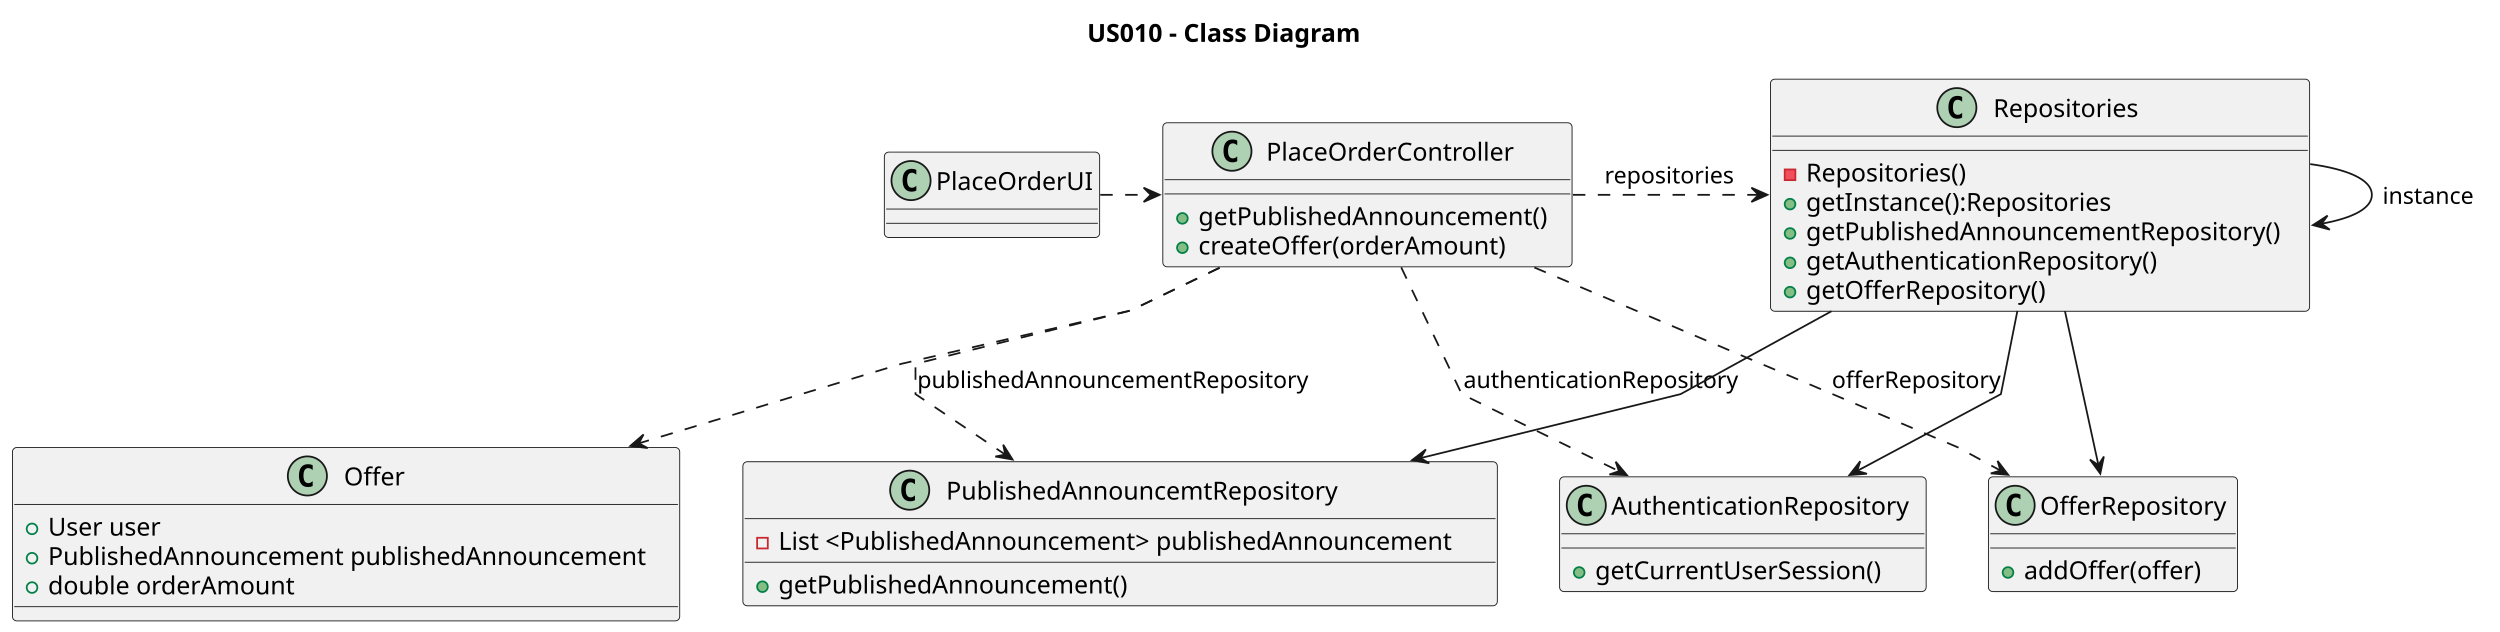
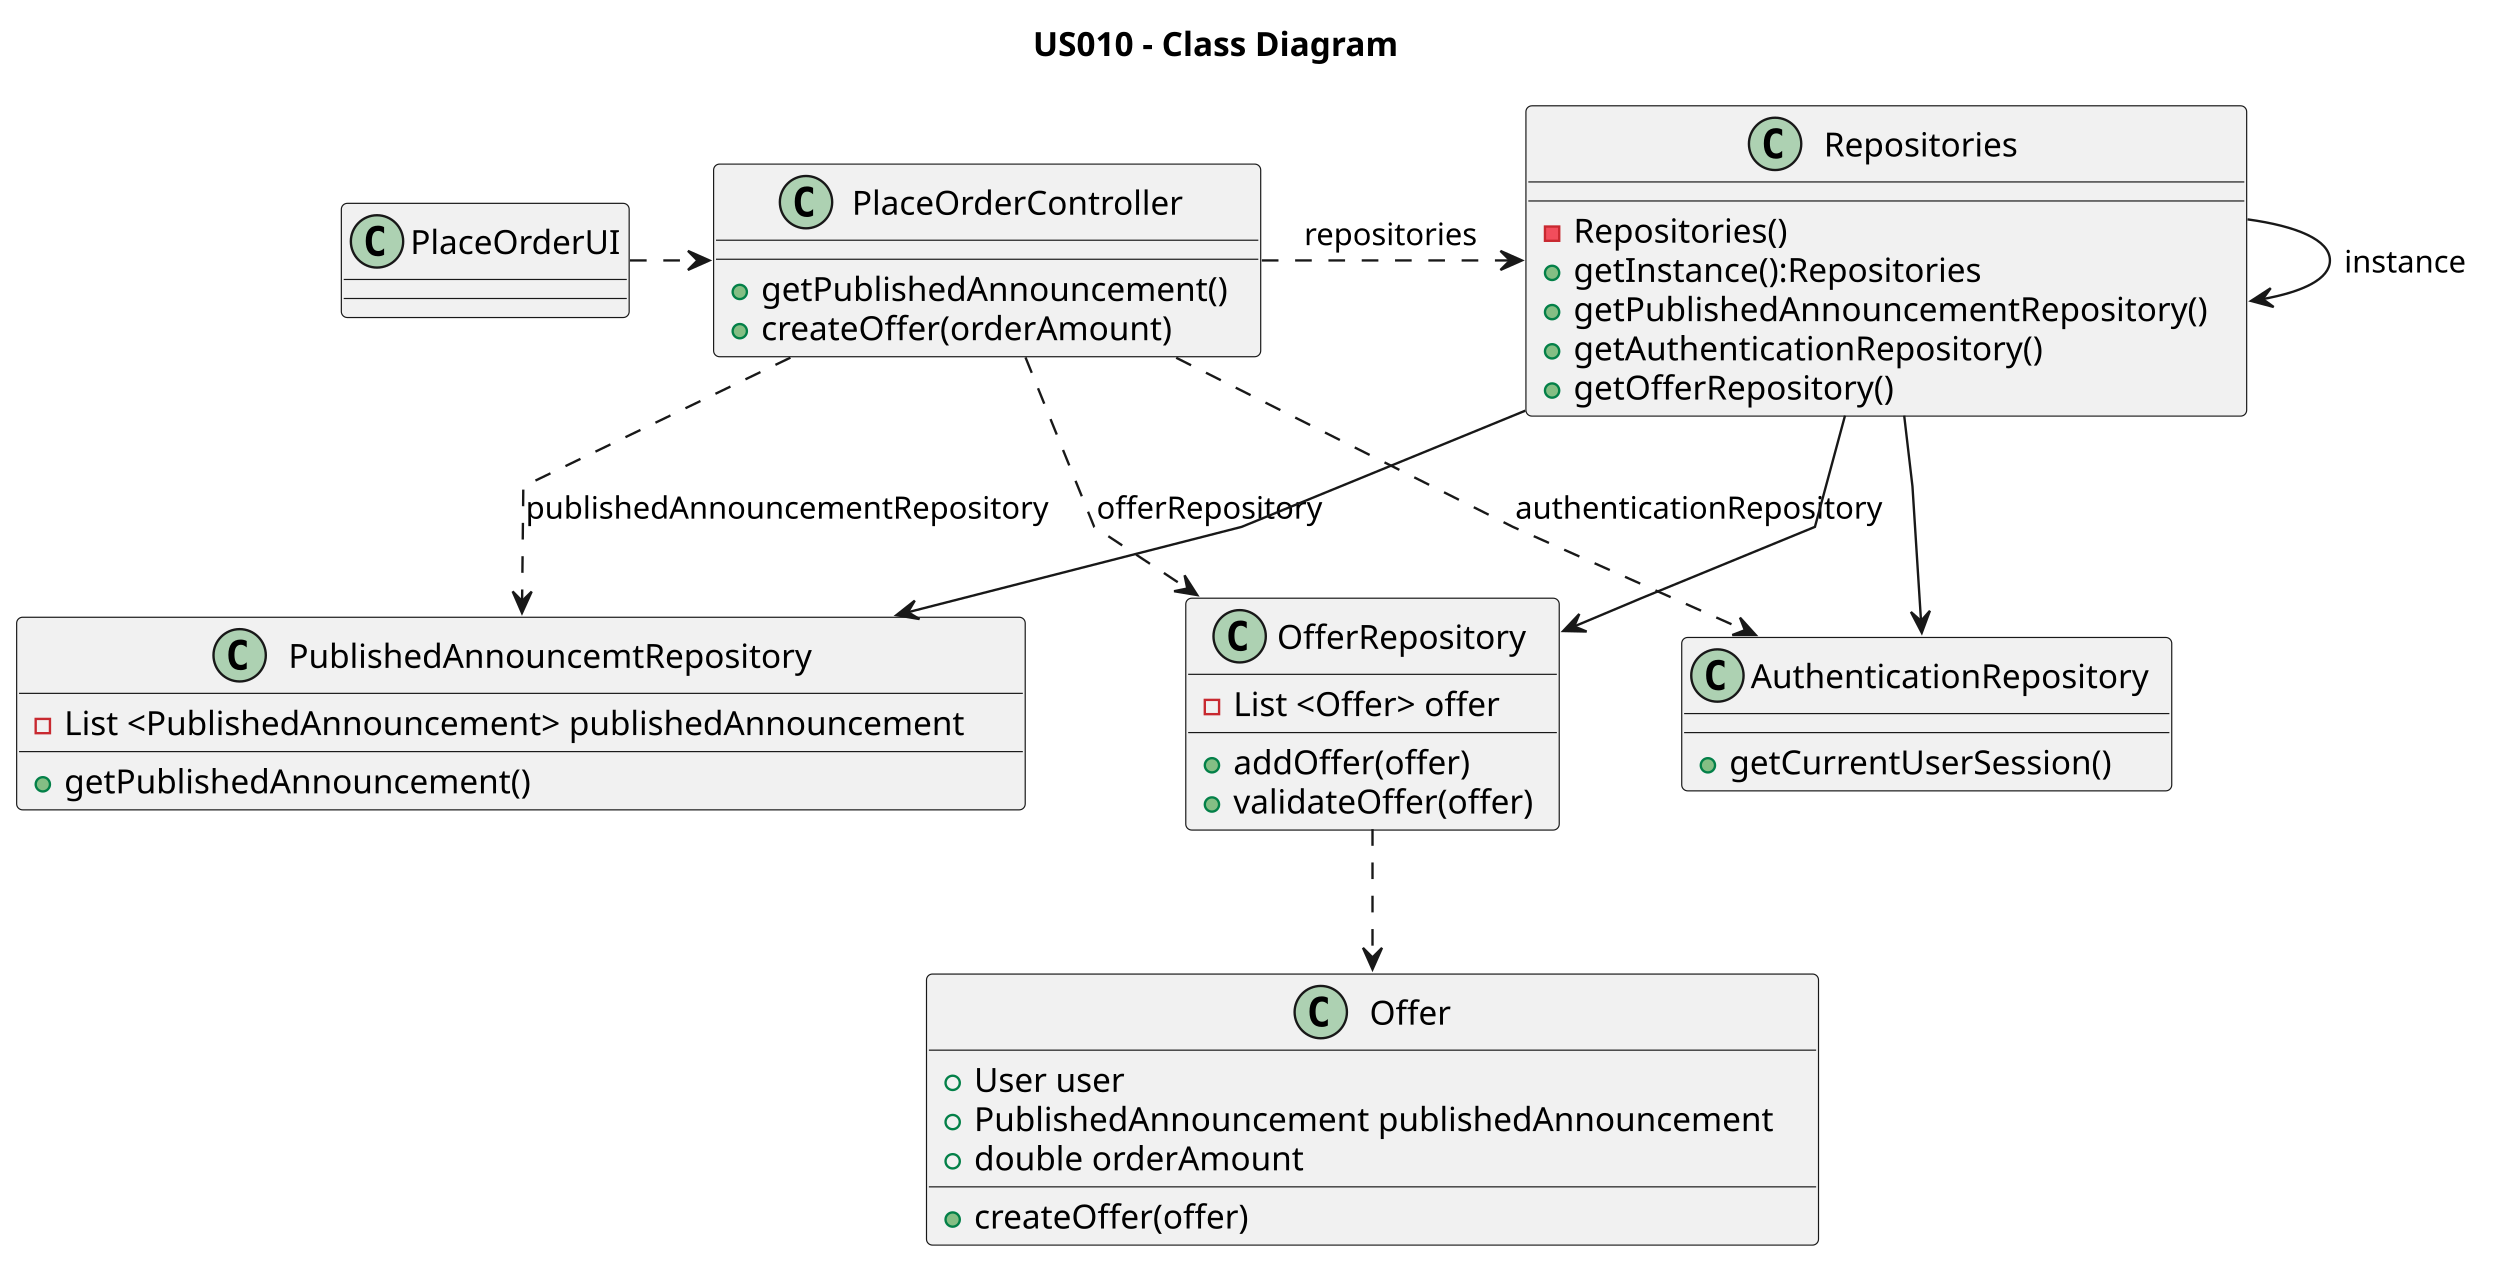
- <svg xmlns="http://www.w3.org/2000/svg" contentStyleType="text/css" height="355px" preserveAspectRatio="none" style="width:1405px;height:355px;background:#FFFFFF;" version="1.1" viewBox="0 0 1405 355" width="1405px" zoomAndPan="magnify">
+ <svg xmlns="http://www.w3.org/2000/svg" contentStyleType="text/css" height="530px" preserveAspectRatio="none" style="width:1051px;height:530px;background:#FFFFFF;" version="1.1" viewBox="0 0 1051 530" width="1051px" zoomAndPan="magnify">
  <defs />
  <g>
-     <text fill="#000000" font-family="sans-serif" font-size="14" font-weight="bold" lengthAdjust="spacing" textLength="169" x="611" y="23.535">US010 - Class Diagram</text>
+     <text fill="#000000" font-family="sans-serif" font-size="14" font-weight="bold" lengthAdjust="spacing" textLength="169" x="434.25" y="23.535">US010 - Class Diagram</text>
    <g id="elem_PlaceOrderUI">
-       <rect codeLine="9" fill="#F1F1F1" height="48" id="PlaceOrderUI" rx="2.5" ry="2.5" style="stroke:#181818;stroke-width:0.5;" width="121" x="497" y="85.488" />
-       <ellipse cx="512" cy="101.488" fill="#ADD1B2" rx="11" ry="11" style="stroke:#181818;stroke-width:1.0;" />
-       <path d="M514.973,107.131 Q514.392,107.43 513.753,107.58 Q513.114,107.729 512.408,107.729 Q509.901,107.729 508.582,106.077 Q507.262,104.425 507.262,101.304 Q507.262,98.175 508.582,96.523 Q509.901,94.871 512.408,94.871 Q513.114,94.871 513.761,95.02 Q514.409,95.17 514.973,95.469 L514.973,98.191 Q514.342,97.61 513.749,97.341 Q513.155,97.071 512.524,97.071 Q511.18,97.071 510.495,98.138 Q509.81,99.204 509.81,101.304 Q509.81,103.396 510.495,104.463 Q511.18,105.529 512.524,105.529 Q513.155,105.529 513.749,105.26 Q514.342,104.99 514.973,104.409 Z " fill="#000000" />
-       <text fill="#000000" font-family="sans-serif" font-size="14" lengthAdjust="spacing" textLength="89" x="526" y="106.779">PlaceOrderUI</text>
-       <line style="stroke:#181818;stroke-width:0.5;" x1="498" x2="617" y1="117.488" y2="117.488" />
-       <line style="stroke:#181818;stroke-width:0.5;" x1="498" x2="617" y1="125.488" y2="125.488" />
+       <rect codeLine="9" fill="#F1F1F1" height="48" id="PlaceOrderUI" rx="2.5" ry="2.5" style="stroke:#181818;stroke-width:0.5;" width="121" x="143.5" y="85.488" />
+       <ellipse cx="158.5" cy="101.488" fill="#ADD1B2" rx="11" ry="11" style="stroke:#181818;stroke-width:1.0;" />
+       <path d="M161.473,107.131 Q160.892,107.43 160.253,107.58 Q159.614,107.729 158.908,107.729 Q156.401,107.729 155.082,106.077 Q153.762,104.425 153.762,101.304 Q153.762,98.175 155.082,96.523 Q156.401,94.871 158.908,94.871 Q159.614,94.871 160.261,95.02 Q160.909,95.17 161.473,95.469 L161.473,98.191 Q160.842,97.61 160.249,97.341 Q159.655,97.071 159.024,97.071 Q157.68,97.071 156.995,98.138 Q156.31,99.204 156.31,101.304 Q156.31,103.396 156.995,104.463 Q157.68,105.529 159.024,105.529 Q159.655,105.529 160.249,105.26 Q160.842,104.99 161.473,104.409 Z " fill="#000000" />
+       <text fill="#000000" font-family="sans-serif" font-size="14" lengthAdjust="spacing" textLength="89" x="172.5" y="106.779">PlaceOrderUI</text>
+       <line style="stroke:#181818;stroke-width:0.5;" x1="144.5" x2="263.5" y1="117.488" y2="117.488" />
+       <line style="stroke:#181818;stroke-width:0.5;" x1="144.5" x2="263.5" y1="125.488" y2="125.488" />
    </g>
    <g id="elem_PlaceOrderController">
-       <rect codeLine="13" fill="#F1F1F1" height="80.977" id="PlaceOrderController" rx="2.5" ry="2.5" style="stroke:#181818;stroke-width:0.5;" width="230" x="653.5" y="68.988" />
-       <ellipse cx="692.35" cy="84.988" fill="#ADD1B2" rx="11" ry="11" style="stroke:#181818;stroke-width:1.0;" />
-       <path d="M695.323,90.631 Q694.742,90.93 694.103,91.08 Q693.464,91.229 692.758,91.229 Q690.251,91.229 688.932,89.577 Q687.612,87.925 687.612,84.804 Q687.612,81.675 688.932,80.023 Q690.251,78.371 692.758,78.371 Q693.464,78.371 694.111,78.52 Q694.759,78.67 695.323,78.969 L695.323,81.691 Q694.692,81.11 694.099,80.841 Q693.505,80.571 692.874,80.571 Q691.53,80.571 690.845,81.638 Q690.16,82.704 690.16,84.804 Q690.16,86.896 690.845,87.963 Q691.53,89.029 692.874,89.029 Q693.505,89.029 694.099,88.76 Q694.692,88.49 695.323,87.909 Z " fill="#000000" />
-       <text fill="#000000" font-family="sans-serif" font-size="14" lengthAdjust="spacing" textLength="145" x="711.65" y="90.279">PlaceOrderController</text>
-       <line style="stroke:#181818;stroke-width:0.5;" x1="654.5" x2="882.5" y1="100.988" y2="100.988" />
-       <line style="stroke:#181818;stroke-width:0.5;" x1="654.5" x2="882.5" y1="108.988" y2="108.988" />
-       <ellipse cx="664.5" cy="122.732" fill="#84BE84" rx="3" ry="3" style="stroke:#038048;stroke-width:1.0;" />
-       <text fill="#000000" font-family="sans-serif" font-size="14" lengthAdjust="spacing" textLength="204" x="673.5" y="126.523">getPublishedAnnouncement()</text>
-       <ellipse cx="664.5" cy="139.221" fill="#84BE84" rx="3" ry="3" style="stroke:#038048;stroke-width:1.0;" />
-       <text fill="#000000" font-family="sans-serif" font-size="14" lengthAdjust="spacing" textLength="180" x="673.5" y="143.012">createOffer(orderAmount)</text>
+       <rect codeLine="13" fill="#F1F1F1" height="80.977" id="PlaceOrderController" rx="2.5" ry="2.5" style="stroke:#181818;stroke-width:0.5;" width="230" x="300" y="68.988" />
+       <ellipse cx="338.85" cy="84.988" fill="#ADD1B2" rx="11" ry="11" style="stroke:#181818;stroke-width:1.0;" />
+       <path d="M341.823,90.631 Q341.242,90.93 340.603,91.08 Q339.964,91.229 339.258,91.229 Q336.751,91.229 335.432,89.577 Q334.112,87.925 334.112,84.804 Q334.112,81.675 335.432,80.023 Q336.751,78.371 339.258,78.371 Q339.964,78.371 340.611,78.52 Q341.259,78.67 341.823,78.969 L341.823,81.691 Q341.192,81.11 340.599,80.841 Q340.005,80.571 339.374,80.571 Q338.03,80.571 337.345,81.638 Q336.66,82.704 336.66,84.804 Q336.66,86.896 337.345,87.963 Q338.03,89.029 339.374,89.029 Q340.005,89.029 340.599,88.76 Q341.192,88.49 341.823,87.909 Z " fill="#000000" />
+       <text fill="#000000" font-family="sans-serif" font-size="14" lengthAdjust="spacing" textLength="145" x="358.15" y="90.279">PlaceOrderController</text>
+       <line style="stroke:#181818;stroke-width:0.5;" x1="301" x2="529" y1="100.988" y2="100.988" />
+       <line style="stroke:#181818;stroke-width:0.5;" x1="301" x2="529" y1="108.988" y2="108.988" />
+       <ellipse cx="311" cy="122.732" fill="#84BE84" rx="3" ry="3" style="stroke:#038048;stroke-width:1.0;" />
+       <text fill="#000000" font-family="sans-serif" font-size="14" lengthAdjust="spacing" textLength="204" x="320" y="126.523">getPublishedAnnouncement()</text>
+       <ellipse cx="311" cy="139.221" fill="#84BE84" rx="3" ry="3" style="stroke:#038048;stroke-width:1.0;" />
+       <text fill="#000000" font-family="sans-serif" font-size="14" lengthAdjust="spacing" textLength="180" x="320" y="143.012">createOffer(orderAmount)</text>
    </g>
    <g id="elem_PublishedAnnouncemtRepository">
-       <rect codeLine="18" fill="#F1F1F1" height="80.977" id="PublishedAnnouncemtRepository" rx="2.5" ry="2.5" style="stroke:#181818;stroke-width:0.5;" width="424" x="417.5" y="259.488" />
-       <ellipse cx="511.25" cy="275.488" fill="#ADD1B2" rx="11" ry="11" style="stroke:#181818;stroke-width:1.0;" />
-       <path d="M514.223,281.131 Q513.642,281.43 513.003,281.58 Q512.364,281.729 511.658,281.729 Q509.151,281.729 507.832,280.077 Q506.512,278.425 506.512,275.304 Q506.512,272.175 507.832,270.523 Q509.151,268.871 511.658,268.871 Q512.364,268.871 513.011,269.021 Q513.659,269.17 514.223,269.469 L514.223,272.191 Q513.592,271.61 512.999,271.341 Q512.405,271.071 511.774,271.071 Q510.43,271.071 509.745,272.137 Q509.06,273.204 509.06,275.304 Q509.06,277.396 509.745,278.463 Q510.43,279.529 511.774,279.529 Q512.405,279.529 512.999,279.26 Q513.592,278.99 514.223,278.409 Z " fill="#000000" />
-       <text fill="#000000" font-family="sans-serif" font-size="14" lengthAdjust="spacing" textLength="228" x="531.75" y="280.779">PublishedAnnouncemtRepository</text>
-       <line style="stroke:#181818;stroke-width:0.5;" x1="418.5" x2="840.5" y1="291.488" y2="291.488" />
-       <rect fill="none" height="6" style="stroke:#C82930;stroke-width:1.0;" width="6" x="425.5" y="302.232" />
-       <text fill="#000000" font-family="sans-serif" font-size="14" lengthAdjust="spacing" textLength="398" x="437.5" y="309.023">List &lt;PublishedAnnouncement&gt; publishedAnnouncement</text>
-       <line style="stroke:#181818;stroke-width:0.5;" x1="418.5" x2="840.5" y1="315.977" y2="315.977" />
-       <ellipse cx="428.5" cy="329.721" fill="#84BE84" rx="3" ry="3" style="stroke:#038048;stroke-width:1.0;" />
-       <text fill="#000000" font-family="sans-serif" font-size="14" lengthAdjust="spacing" textLength="204" x="437.5" y="333.512">getPublishedAnnouncement()</text>
+       <rect codeLine="18" fill="#F1F1F1" height="80.977" id="PublishedAnnouncemtRepository" rx="2.5" ry="2.5" style="stroke:#181818;stroke-width:0.5;" width="424" x="7" y="259.488" />
+       <ellipse cx="100.75" cy="275.488" fill="#ADD1B2" rx="11" ry="11" style="stroke:#181818;stroke-width:1.0;" />
+       <path d="M103.723,281.131 Q103.142,281.43 102.503,281.58 Q101.864,281.729 101.158,281.729 Q98.651,281.729 97.332,280.077 Q96.012,278.425 96.012,275.304 Q96.012,272.175 97.332,270.523 Q98.651,268.871 101.158,268.871 Q101.864,268.871 102.511,269.021 Q103.159,269.17 103.723,269.469 L103.723,272.191 Q103.092,271.61 102.499,271.341 Q101.905,271.071 101.274,271.071 Q99.93,271.071 99.245,272.137 Q98.56,273.204 98.56,275.304 Q98.56,277.396 99.245,278.463 Q99.93,279.529 101.274,279.529 Q101.905,279.529 102.499,279.26 Q103.092,278.99 103.723,278.409 Z " fill="#000000" />
+       <text fill="#000000" font-family="sans-serif" font-size="14" lengthAdjust="spacing" textLength="228" x="121.25" y="280.779">PublishedAnnouncemtRepository</text>
+       <line style="stroke:#181818;stroke-width:0.5;" x1="8" x2="430" y1="291.488" y2="291.488" />
+       <rect fill="none" height="6" style="stroke:#C82930;stroke-width:1.0;" width="6" x="15" y="302.232" />
+       <text fill="#000000" font-family="sans-serif" font-size="14" lengthAdjust="spacing" textLength="398" x="27" y="309.023">List &lt;PublishedAnnouncement&gt; publishedAnnouncement</text>
+       <line style="stroke:#181818;stroke-width:0.5;" x1="8" x2="430" y1="315.977" y2="315.977" />
+       <ellipse cx="18" cy="329.721" fill="#84BE84" rx="3" ry="3" style="stroke:#038048;stroke-width:1.0;" />
+       <text fill="#000000" font-family="sans-serif" font-size="14" lengthAdjust="spacing" textLength="204" x="27" y="333.512">getPublishedAnnouncement()</text>
    </g>
    <g id="elem_AuthenticationRepository">
-       <rect codeLine="23" fill="#F1F1F1" height="64.488" id="AuthenticationRepository" rx="2.5" ry="2.5" style="stroke:#181818;stroke-width:0.5;" width="206" x="876.5" y="267.988" />
-       <ellipse cx="891.5" cy="283.988" fill="#ADD1B2" rx="11" ry="11" style="stroke:#181818;stroke-width:1.0;" />
-       <path d="M894.473,289.631 Q893.892,289.93 893.253,290.08 Q892.614,290.229 891.908,290.229 Q889.401,290.229 888.082,288.577 Q886.762,286.925 886.762,283.804 Q886.762,280.675 888.082,279.023 Q889.401,277.371 891.908,277.371 Q892.614,277.371 893.261,277.521 Q893.909,277.67 894.473,277.969 L894.473,280.691 Q893.842,280.11 893.249,279.841 Q892.655,279.571 892.024,279.571 Q890.68,279.571 889.995,280.637 Q889.31,281.704 889.31,283.804 Q889.31,285.896 889.995,286.963 Q890.68,288.029 892.024,288.029 Q892.655,288.029 893.249,287.76 Q893.842,287.49 894.473,286.909 Z " fill="#000000" />
-       <text fill="#000000" font-family="sans-serif" font-size="14" lengthAdjust="spacing" textLength="174" x="905.5" y="289.279">AuthenticationRepository</text>
-       <line style="stroke:#181818;stroke-width:0.5;" x1="877.5" x2="1081.5" y1="299.988" y2="299.988" />
-       <line style="stroke:#181818;stroke-width:0.5;" x1="877.5" x2="1081.5" y1="307.988" y2="307.988" />
-       <ellipse cx="887.5" cy="321.732" fill="#84BE84" rx="3" ry="3" style="stroke:#038048;stroke-width:1.0;" />
-       <text fill="#000000" font-family="sans-serif" font-size="14" lengthAdjust="spacing" textLength="168" x="896.5" y="325.523">getCurrentUserSession()</text>
+       <rect codeLine="23" fill="#F1F1F1" height="64.488" id="AuthenticationRepository" rx="2.5" ry="2.5" style="stroke:#181818;stroke-width:0.5;" width="206" x="707" y="267.988" />
+       <ellipse cx="722" cy="283.988" fill="#ADD1B2" rx="11" ry="11" style="stroke:#181818;stroke-width:1.0;" />
+       <path d="M724.973,289.631 Q724.392,289.93 723.753,290.08 Q723.114,290.229 722.408,290.229 Q719.901,290.229 718.582,288.577 Q717.262,286.925 717.262,283.804 Q717.262,280.675 718.582,279.023 Q719.901,277.371 722.408,277.371 Q723.114,277.371 723.761,277.521 Q724.409,277.67 724.973,277.969 L724.973,280.691 Q724.342,280.11 723.749,279.841 Q723.155,279.571 722.524,279.571 Q721.18,279.571 720.495,280.637 Q719.81,281.704 719.81,283.804 Q719.81,285.896 720.495,286.963 Q721.18,288.029 722.524,288.029 Q723.155,288.029 723.749,287.76 Q724.342,287.49 724.973,286.909 Z " fill="#000000" />
+       <text fill="#000000" font-family="sans-serif" font-size="14" lengthAdjust="spacing" textLength="174" x="736" y="289.279">AuthenticationRepository</text>
+       <line style="stroke:#181818;stroke-width:0.5;" x1="708" x2="912" y1="299.988" y2="299.988" />
+       <line style="stroke:#181818;stroke-width:0.5;" x1="708" x2="912" y1="307.988" y2="307.988" />
+       <ellipse cx="718" cy="321.732" fill="#84BE84" rx="3" ry="3" style="stroke:#038048;stroke-width:1.0;" />
+       <text fill="#000000" font-family="sans-serif" font-size="14" lengthAdjust="spacing" textLength="168" x="727" y="325.523">getCurrentUserSession()</text>
    </g>
    <g id="elem_OfferRepository">
-       <rect codeLine="27" fill="#F1F1F1" height="64.488" id="OfferRepository" rx="2.5" ry="2.5" style="stroke:#181818;stroke-width:0.5;" width="140" x="1117.5" y="267.988" />
-       <ellipse cx="1132.5" cy="283.988" fill="#ADD1B2" rx="11" ry="11" style="stroke:#181818;stroke-width:1.0;" />
-       <path d="M1135.473,289.631 Q1134.892,289.93 1134.253,290.08 Q1133.614,290.229 1132.908,290.229 Q1130.401,290.229 1129.082,288.577 Q1127.762,286.925 1127.762,283.804 Q1127.762,280.675 1129.082,279.023 Q1130.401,277.371 1132.908,277.371 Q1133.614,277.371 1134.261,277.521 Q1134.909,277.67 1135.473,277.969 L1135.473,280.691 Q1134.842,280.11 1134.249,279.841 Q1133.655,279.571 1133.024,279.571 Q1131.68,279.571 1130.995,280.637 Q1130.31,281.704 1130.31,283.804 Q1130.31,285.896 1130.995,286.963 Q1131.68,288.029 1133.024,288.029 Q1133.655,288.029 1134.249,287.76 Q1134.842,287.49 1135.473,286.909 Z " fill="#000000" />
-       <text fill="#000000" font-family="sans-serif" font-size="14" lengthAdjust="spacing" textLength="108" x="1146.5" y="289.279">OfferRepository</text>
-       <line style="stroke:#181818;stroke-width:0.5;" x1="1118.5" x2="1256.5" y1="299.988" y2="299.988" />
-       <line style="stroke:#181818;stroke-width:0.5;" x1="1118.5" x2="1256.5" y1="307.988" y2="307.988" />
-       <ellipse cx="1128.5" cy="321.732" fill="#84BE84" rx="3" ry="3" style="stroke:#038048;stroke-width:1.0;" />
-       <text fill="#000000" font-family="sans-serif" font-size="14" lengthAdjust="spacing" textLength="104" x="1137.5" y="325.523">addOffer(offer)</text>
+       <rect codeLine="27" fill="#F1F1F1" height="97.465" id="OfferRepository" rx="2.5" ry="2.5" style="stroke:#181818;stroke-width:0.5;" width="157" x="498.5" y="251.488" />
+       <ellipse cx="521.15" cy="267.488" fill="#ADD1B2" rx="11" ry="11" style="stroke:#181818;stroke-width:1.0;" />
+       <path d="M524.123,273.131 Q523.542,273.43 522.903,273.58 Q522.264,273.729 521.558,273.729 Q519.051,273.729 517.731,272.077 Q516.412,270.425 516.412,267.304 Q516.412,264.175 517.731,262.523 Q519.051,260.871 521.558,260.871 Q522.264,260.871 522.911,261.021 Q523.559,261.17 524.123,261.469 L524.123,264.191 Q523.492,263.61 522.899,263.341 Q522.305,263.071 521.674,263.071 Q520.33,263.071 519.645,264.137 Q518.96,265.204 518.96,267.304 Q518.96,269.396 519.645,270.463 Q520.33,271.529 521.674,271.529 Q522.305,271.529 522.899,271.26 Q523.492,270.99 524.123,270.409 Z " fill="#000000" />
+       <text fill="#000000" font-family="sans-serif" font-size="14" lengthAdjust="spacing" textLength="108" x="536.85" y="272.779">OfferRepository</text>
+       <line style="stroke:#181818;stroke-width:0.5;" x1="499.5" x2="654.5" y1="283.488" y2="283.488" />
+       <rect fill="none" height="6" style="stroke:#C82930;stroke-width:1.0;" width="6" x="506.5" y="294.232" />
+       <text fill="#000000" font-family="sans-serif" font-size="14" lengthAdjust="spacing" textLength="121" x="518.5" y="301.023">List &lt;Offer&gt; offer</text>
+       <line style="stroke:#181818;stroke-width:0.5;" x1="499.5" x2="654.5" y1="307.977" y2="307.977" />
+       <ellipse cx="509.5" cy="321.721" fill="#84BE84" rx="3" ry="3" style="stroke:#038048;stroke-width:1.0;" />
+       <text fill="#000000" font-family="sans-serif" font-size="14" lengthAdjust="spacing" textLength="104" x="518.5" y="325.512">addOffer(offer)</text>
+       <ellipse cx="509.5" cy="338.209" fill="#84BE84" rx="3" ry="3" style="stroke:#038048;stroke-width:1.0;" />
+       <text fill="#000000" font-family="sans-serif" font-size="14" lengthAdjust="spacing" textLength="131" x="518.5" y="342">validateOffer(offer)</text>
    </g>
    <g id="elem_Repositories">
-       <rect codeLine="31" fill="#F1F1F1" height="130.441" id="Repositories" rx="2.5" ry="2.5" style="stroke:#181818;stroke-width:0.5;" width="303" x="995" y="44.488" />
-       <ellipse cx="1099.75" cy="60.488" fill="#ADD1B2" rx="11" ry="11" style="stroke:#181818;stroke-width:1.0;" />
-       <path d="M1102.723,66.131 Q1102.142,66.43 1101.503,66.58 Q1100.864,66.729 1100.158,66.729 Q1097.651,66.729 1096.332,65.077 Q1095.012,63.425 1095.012,60.304 Q1095.012,57.175 1096.332,55.523 Q1097.651,53.871 1100.158,53.871 Q1100.864,53.871 1101.511,54.02 Q1102.159,54.17 1102.723,54.469 L1102.723,57.191 Q1102.092,56.61 1101.499,56.341 Q1100.905,56.071 1100.274,56.071 Q1098.93,56.071 1098.245,57.138 Q1097.56,58.204 1097.56,60.304 Q1097.56,62.396 1098.245,63.463 Q1098.93,64.529 1100.274,64.529 Q1100.905,64.529 1101.499,64.26 Q1102.092,63.99 1102.723,63.409 Z " fill="#000000" />
-       <text fill="#000000" font-family="sans-serif" font-size="14" lengthAdjust="spacing" textLength="85" x="1120.25" y="65.779">Repositories</text>
-       <line style="stroke:#181818;stroke-width:0.5;" x1="996" x2="1297" y1="76.488" y2="76.488" />
-       <line style="stroke:#181818;stroke-width:0.5;" x1="996" x2="1297" y1="84.488" y2="84.488" />
-       <rect fill="#F24D5C" height="6" style="stroke:#C82930;stroke-width:1.0;" width="6" x="1003" y="95.232" />
-       <text fill="#000000" font-family="sans-serif" font-size="14" lengthAdjust="spacing" textLength="95" x="1015" y="102.023">Repositories()</text>
-       <ellipse cx="1006" cy="114.721" fill="#84BE84" rx="3" ry="3" style="stroke:#038048;stroke-width:1.0;" />
-       <text fill="#000000" font-family="sans-serif" font-size="14" lengthAdjust="spacing" textLength="178" x="1015" y="118.512">getInstance():Repositories</text>
-       <ellipse cx="1006" cy="131.209" fill="#84BE84" rx="3" ry="3" style="stroke:#038048;stroke-width:1.0;" />
-       <text fill="#000000" font-family="sans-serif" font-size="14" lengthAdjust="spacing" textLength="277" x="1015" y="135">getPublishedAnnouncementRepository()</text>
-       <ellipse cx="1006" cy="147.697" fill="#84BE84" rx="3" ry="3" style="stroke:#038048;stroke-width:1.0;" />
-       <text fill="#000000" font-family="sans-serif" font-size="14" lengthAdjust="spacing" textLength="206" x="1015" y="151.488">getAuthenticationRepository()</text>
-       <ellipse cx="1006" cy="164.185" fill="#84BE84" rx="3" ry="3" style="stroke:#038048;stroke-width:1.0;" />
-       <text fill="#000000" font-family="sans-serif" font-size="14" lengthAdjust="spacing" textLength="140" x="1015" y="167.977">getOfferRepository()</text>
+       <rect codeLine="33" fill="#F1F1F1" height="130.441" id="Repositories" rx="2.5" ry="2.5" style="stroke:#181818;stroke-width:0.5;" width="303" x="641.5" y="44.488" />
+       <ellipse cx="746.25" cy="60.488" fill="#ADD1B2" rx="11" ry="11" style="stroke:#181818;stroke-width:1.0;" />
+       <path d="M749.223,66.131 Q748.642,66.43 748.003,66.58 Q747.364,66.729 746.658,66.729 Q744.151,66.729 742.832,65.077 Q741.512,63.425 741.512,60.304 Q741.512,57.175 742.832,55.523 Q744.151,53.871 746.658,53.871 Q747.364,53.871 748.011,54.02 Q748.659,54.17 749.223,54.469 L749.223,57.191 Q748.592,56.61 747.999,56.341 Q747.405,56.071 746.774,56.071 Q745.43,56.071 744.745,57.138 Q744.06,58.204 744.06,60.304 Q744.06,62.396 744.745,63.463 Q745.43,64.529 746.774,64.529 Q747.405,64.529 747.999,64.26 Q748.592,63.99 749.223,63.409 Z " fill="#000000" />
+       <text fill="#000000" font-family="sans-serif" font-size="14" lengthAdjust="spacing" textLength="85" x="766.75" y="65.779">Repositories</text>
+       <line style="stroke:#181818;stroke-width:0.5;" x1="642.5" x2="943.5" y1="76.488" y2="76.488" />
+       <line style="stroke:#181818;stroke-width:0.5;" x1="642.5" x2="943.5" y1="84.488" y2="84.488" />
+       <rect fill="#F24D5C" height="6" style="stroke:#C82930;stroke-width:1.0;" width="6" x="649.5" y="95.232" />
+       <text fill="#000000" font-family="sans-serif" font-size="14" lengthAdjust="spacing" textLength="95" x="661.5" y="102.023">Repositories()</text>
+       <ellipse cx="652.5" cy="114.721" fill="#84BE84" rx="3" ry="3" style="stroke:#038048;stroke-width:1.0;" />
+       <text fill="#000000" font-family="sans-serif" font-size="14" lengthAdjust="spacing" textLength="178" x="661.5" y="118.512">getInstance():Repositories</text>
+       <ellipse cx="652.5" cy="131.209" fill="#84BE84" rx="3" ry="3" style="stroke:#038048;stroke-width:1.0;" />
+       <text fill="#000000" font-family="sans-serif" font-size="14" lengthAdjust="spacing" textLength="277" x="661.5" y="135">getPublishedAnnouncementRepository()</text>
+       <ellipse cx="652.5" cy="147.697" fill="#84BE84" rx="3" ry="3" style="stroke:#038048;stroke-width:1.0;" />
+       <text fill="#000000" font-family="sans-serif" font-size="14" lengthAdjust="spacing" textLength="206" x="661.5" y="151.488">getAuthenticationRepository()</text>
+       <ellipse cx="652.5" cy="164.185" fill="#84BE84" rx="3" ry="3" style="stroke:#038048;stroke-width:1.0;" />
+       <text fill="#000000" font-family="sans-serif" font-size="14" lengthAdjust="spacing" textLength="140" x="661.5" y="167.977">getOfferRepository()</text>
    </g>
    <g id="elem_Offer">
-       <rect codeLine="39" fill="#F1F1F1" height="97.465" id="Offer" rx="2.5" ry="2.5" style="stroke:#181818;stroke-width:0.5;" width="375" x="7" y="251.488" />
-       <ellipse cx="172.75" cy="267.488" fill="#ADD1B2" rx="11" ry="11" style="stroke:#181818;stroke-width:1.0;" />
-       <path d="M175.723,273.131 Q175.142,273.43 174.503,273.58 Q173.864,273.729 173.158,273.729 Q170.651,273.729 169.332,272.077 Q168.012,270.425 168.012,267.304 Q168.012,264.175 169.332,262.523 Q170.651,260.871 173.158,260.871 Q173.864,260.871 174.511,261.021 Q175.159,261.17 175.723,261.469 L175.723,264.191 Q175.092,263.61 174.499,263.341 Q173.905,263.071 173.274,263.071 Q171.93,263.071 171.245,264.137 Q170.56,265.204 170.56,267.304 Q170.56,269.396 171.245,270.463 Q171.93,271.529 173.274,271.529 Q173.905,271.529 174.499,271.26 Q175.092,270.99 175.723,270.409 Z " fill="#000000" />
-       <text fill="#000000" font-family="sans-serif" font-size="14" lengthAdjust="spacing" textLength="35" x="193.25" y="272.779">Offer</text>
-       <line style="stroke:#181818;stroke-width:0.5;" x1="8" x2="381" y1="283.488" y2="283.488" />
-       <ellipse cx="18" cy="297.232" fill="none" rx="3" ry="3" style="stroke:#038048;stroke-width:1.0;" />
-       <text fill="#000000" font-family="sans-serif" font-size="14" lengthAdjust="spacing" textLength="65" x="27" y="301.023">User user</text>
-       <ellipse cx="18" cy="313.721" fill="none" rx="3" ry="3" style="stroke:#038048;stroke-width:1.0;" />
-       <text fill="#000000" font-family="sans-serif" font-size="14" lengthAdjust="spacing" textLength="349" x="27" y="317.512">PublishedAnnouncement publishedAnnouncement</text>
-       <ellipse cx="18" cy="330.209" fill="none" rx="3" ry="3" style="stroke:#038048;stroke-width:1.0;" />
-       <text fill="#000000" font-family="sans-serif" font-size="14" lengthAdjust="spacing" textLength="145" x="27" y="334">double orderAmount</text>
-       <line style="stroke:#181818;stroke-width:0.5;" x1="8" x2="381" y1="340.953" y2="340.953" />
+       <rect codeLine="41" fill="#F1F1F1" height="113.953" id="Offer" rx="2.5" ry="2.5" style="stroke:#181818;stroke-width:0.5;" width="375" x="389.5" y="409.488" />
+       <ellipse cx="555.25" cy="425.488" fill="#ADD1B2" rx="11" ry="11" style="stroke:#181818;stroke-width:1.0;" />
+       <path d="M558.223,431.131 Q557.642,431.43 557.003,431.58 Q556.364,431.729 555.658,431.729 Q553.151,431.729 551.832,430.077 Q550.512,428.425 550.512,425.304 Q550.512,422.175 551.832,420.523 Q553.151,418.871 555.658,418.871 Q556.364,418.871 557.011,419.021 Q557.659,419.17 558.223,419.469 L558.223,422.191 Q557.592,421.61 556.999,421.341 Q556.405,421.071 555.774,421.071 Q554.43,421.071 553.745,422.137 Q553.06,423.204 553.06,425.304 Q553.06,427.396 553.745,428.463 Q554.43,429.529 555.774,429.529 Q556.405,429.529 556.999,429.26 Q557.592,428.99 558.223,428.409 Z " fill="#000000" />
+       <text fill="#000000" font-family="sans-serif" font-size="14" lengthAdjust="spacing" textLength="35" x="575.75" y="430.779">Offer</text>
+       <line style="stroke:#181818;stroke-width:0.5;" x1="390.5" x2="763.5" y1="441.488" y2="441.488" />
+       <ellipse cx="400.5" cy="455.232" fill="none" rx="3" ry="3" style="stroke:#038048;stroke-width:1.0;" />
+       <text fill="#000000" font-family="sans-serif" font-size="14" lengthAdjust="spacing" textLength="65" x="409.5" y="459.023">User user</text>
+       <ellipse cx="400.5" cy="471.721" fill="none" rx="3" ry="3" style="stroke:#038048;stroke-width:1.0;" />
+       <text fill="#000000" font-family="sans-serif" font-size="14" lengthAdjust="spacing" textLength="349" x="409.5" y="475.512">PublishedAnnouncement publishedAnnouncement</text>
+       <ellipse cx="400.5" cy="488.209" fill="none" rx="3" ry="3" style="stroke:#038048;stroke-width:1.0;" />
+       <text fill="#000000" font-family="sans-serif" font-size="14" lengthAdjust="spacing" textLength="145" x="409.5" y="492">double orderAmount</text>
+       <line style="stroke:#181818;stroke-width:0.5;" x1="390.5" x2="763.5" y1="498.953" y2="498.953" />
+       <ellipse cx="400.5" cy="512.697" fill="#84BE84" rx="3" ry="3" style="stroke:#038048;stroke-width:1.0;" />
+       <text fill="#000000" font-family="sans-serif" font-size="14" lengthAdjust="spacing" textLength="120" x="409.5" y="516.488">createOffer(offer)</text>
    </g>
    <g id="link_PlaceOrderUI_PlaceOrderController">
-       <path codeLine="45" d="M618.35,109.488 C624.1,109.488 627.83,109.488 627.83,109.488 C627.83,109.488 636.1,109.488 646.96,109.488 " fill="none" id="PlaceOrderUI-to-PlaceOrderController" style="stroke:#181818;stroke-width:1.0;stroke-dasharray:7.0,7.0;" />
-       <polygon fill="#181818" points="651.71,109.488,642.71,105.488,646.71,109.488,642.71,113.488,651.71,109.488" style="stroke:#181818;stroke-width:1.0;" />
+       <path codeLine="48" d="M264.85,109.488 C270.6,109.488 274.33,109.488 274.33,109.488 C274.33,109.488 282.6,109.488 293.46,109.488 " fill="none" id="PlaceOrderUI-to-PlaceOrderController" style="stroke:#181818;stroke-width:1.0;stroke-dasharray:7.0,7.0;" />
+       <polygon fill="#181818" points="298.21,109.488,289.21,105.488,293.21,109.488,289.21,113.488,298.21,109.488" style="stroke:#181818;stroke-width:1.0;" />
    </g>
    <g id="link_PlaceOrderController_Repositories">
-       <path codeLine="46" d="M883.97,109.488 C917.01,109.488 953.61,109.488 988.72,109.488 " fill="none" id="PlaceOrderController-to-Repositories" style="stroke:#181818;stroke-width:1.0;stroke-dasharray:7.0,7.0;" />
-       <polygon fill="#181818" points="993.29,109.488,984.29,105.488,988.29,109.488,984.29,113.488,993.29,109.488" style="stroke:#181818;stroke-width:1.0;" />
-       <text fill="#000000" font-family="sans-serif" font-size="13" lengthAdjust="spacing" textLength="75" x="901.75" y="103.057">repositories</text>
+       <path codeLine="49" d="M530.47,109.488 C563.51,109.488 600.11,109.488 635.22,109.488 " fill="none" id="PlaceOrderController-to-Repositories" style="stroke:#181818;stroke-width:1.0;stroke-dasharray:7.0,7.0;" />
+       <polygon fill="#181818" points="639.79,109.488,630.79,105.488,634.79,109.488,630.79,113.488,639.79,109.488" style="stroke:#181818;stroke-width:1.0;" />
+       <text fill="#000000" font-family="sans-serif" font-size="13" lengthAdjust="spacing" textLength="75" x="548.25" y="103.057">repositories</text>
    </g>
    <g id="link_PlaceOrderController_PublishedAnnouncemtRepository">
-       <path codeLine="47" d="M685.4,150.478 C658.52,163.408 635.5,174.488 635.5,174.488 C635.5,174.488 514.5,204.488 514.5,204.488 C514.5,204.488 514.5,221.488 514.5,221.488 C514.5,221.488 538.79,237.858 565.05,255.548 " fill="none" id="PlaceOrderController-to-PublishedAnnouncemtRepository" style="stroke:#181818;stroke-width:1.0;stroke-dasharray:7.0,7.0;" />
-       <polygon fill="#181818" points="569.06,258.258,563.81,249.925,564.906,255.475,559.357,256.571,569.06,258.258" style="stroke:#181818;stroke-width:1.0;" />
-       <text fill="#000000" font-family="sans-serif" font-size="13" lengthAdjust="spacing" textLength="224" x="515.5" y="218.057">publishedAnnouncementRepository</text>
+       <path codeLine="50" d="M332.3,150.348 C279.16,175.968 220,204.488 220,204.488 C220,204.488 219.74,228.818 219.49,252.788 " fill="none" id="PlaceOrderController-to-PublishedAnnouncemtRepository" style="stroke:#181818;stroke-width:1.0;stroke-dasharray:7.0,7.0;" />
+       <polygon fill="#181818" points="219.44,257.668,223.517,248.703,219.483,252.668,215.517,248.634,219.44,257.668" style="stroke:#181818;stroke-width:1.0;" />
+       <text fill="#000000" font-family="sans-serif" font-size="13" lengthAdjust="spacing" textLength="224" x="221" y="218.057">publishedAnnouncementRepository</text>
    </g>
    <g id="link_PlaceOrderController_AuthenticationRepository">
-       <path codeLine="48" d="M787.48,150.248 C802.69,182.098 821.5,221.488 821.5,221.488 C821.5,221.488 867.61,244.108 910.01,264.898 " fill="none" id="PlaceOrderController-to-AuthenticationRepository" style="stroke:#181818;stroke-width:1.0;stroke-dasharray:7.0,7.0;" />
-       <polygon fill="#181818" points="914.33,267.018,908.011,259.464,909.841,264.817,904.488,266.647,914.33,267.018" style="stroke:#181818;stroke-width:1.0;" />
-       <text fill="#000000" font-family="sans-serif" font-size="13" lengthAdjust="spacing" textLength="158" x="822.5" y="218.057">authenticationRepository</text>
+       <path codeLine="51" d="M494.47,150.408 C557.83,182.228 636,221.488 636,221.488 C636,221.488 687.01,244.208 733.8,265.048 " fill="none" id="PlaceOrderController-to-AuthenticationRepository" style="stroke:#181818;stroke-width:1.0;stroke-dasharray:7.0,7.0;" />
+       <polygon fill="#181818" points="738.1,266.958,731.496,259.652,733.53,264.93,728.251,266.964,738.1,266.958" style="stroke:#181818;stroke-width:1.0;" />
+       <text fill="#000000" font-family="sans-serif" font-size="13" lengthAdjust="spacing" textLength="158" x="637" y="218.057">authenticationRepository</text>
    </g>
    <g id="link_PlaceOrderController_OfferRepository">
-       <path codeLine="49" d="M862.31,150.328 C960.48,192.018 1100.5,251.488 1100.5,251.488 C1100.5,251.488 1110.85,257.138 1124.4,264.538 " fill="none" id="PlaceOrderController-to-OfferRepository" style="stroke:#181818;stroke-width:1.0;stroke-dasharray:7.0,7.0;" />
-       <polygon fill="#181818" points="1128.63,266.848,1122.644,259.027,1124.241,264.454,1118.813,266.05,1128.63,266.848" style="stroke:#181818;stroke-width:1.0;" />
-       <text fill="#000000" font-family="sans-serif" font-size="13" lengthAdjust="spacing" textLength="97" x="1029.5" y="218.057">offerRepository</text>
+       <path codeLine="52" d="M431.12,150.248 C444.03,182.098 460,221.488 460,221.488 C460,221.488 477.68,233.198 499.3,247.518 " fill="none" id="PlaceOrderController-to-OfferRepository" style="stroke:#181818;stroke-width:1.0;stroke-dasharray:7.0,7.0;" />
+       <polygon fill="#181818" points="503.3,250.168,497.997,241.869,499.129,247.411,493.586,248.543,503.3,250.168" style="stroke:#181818;stroke-width:1.0;" />
+       <text fill="#000000" font-family="sans-serif" font-size="13" lengthAdjust="spacing" textLength="97" x="461" y="218.057">offerRepository</text>
    </g>
-     <g id="link_PlaceOrderController_Offer">
-       <path codeLine="50" d="M685.4,150.478 C658.52,163.408 635.5,174.488 635.5,174.488 C635.5,174.488 506.5,204.488 506.5,204.488 C506.5,204.488 433.85,226.488 358.67,249.268 " fill="none" id="PlaceOrderController-to-Offer" style="stroke:#181818;stroke-width:1.0;stroke-dasharray:7.0,7.0;" />
-       <polygon fill="#181818" points="354.23,250.608,364.005,251.813,359.013,249.152,361.675,244.16,354.23,250.608" style="stroke:#181818;stroke-width:1.0;" />
+     <g id="link_OfferRepository_Offer">
+       <path codeLine="53" d="M577,348.568 C577,365.538 577,384.908 577,402.938 " fill="none" id="OfferRepository-to-Offer" style="stroke:#181818;stroke-width:1.0;stroke-dasharray:7.0,7.0;" />
+       <polygon fill="#181818" points="577,407.488,581,398.488,577,402.488,573,398.488,577,407.488" style="stroke:#181818;stroke-width:1.0;" />
    </g>
    <g id="link_Repositories_Repositories">
-       <path codeLine="51" d="M1298.34,92.218 C1319.13,95.088 1333,100.848 1333,109.488 C1333,117.248 1321.81,122.688 1304.45,125.788 " fill="none" id="Repositories-to-Repositories" style="stroke:#181818;stroke-width:1.0;" />
-       <polygon fill="#181818" points="1299.84,126.518,1309.356,129.056,1304.778,125.733,1308.1,121.155,1299.84,126.518" style="stroke:#181818;stroke-width:1.0;" />
-       <text fill="#000000" font-family="sans-serif" font-size="13" lengthAdjust="spacing" textLength="53" x="1339" y="114.557">instance</text>
+       <path codeLine="54" d="M944.84,92.218 C965.63,95.088 979.5,100.848 979.5,109.488 C979.5,117.248 968.31,122.688 950.95,125.788 " fill="none" id="Repositories-to-Repositories" style="stroke:#181818;stroke-width:1.0;" />
+       <polygon fill="#181818" points="946.34,126.518,955.856,129.056,951.278,125.733,954.6,121.155,946.34,126.518" style="stroke:#181818;stroke-width:1.0;" />
+       <text fill="#000000" font-family="sans-serif" font-size="13" lengthAdjust="spacing" textLength="53" x="985.5" y="114.557">instance</text>
    </g>
    <g id="link_Repositories_PublishedAnnouncemtRepository">
-       <path codeLine="52" d="M1029.29,174.898 C984.73,199.378 944.5,221.488 944.5,221.488 C944.5,221.488 873.16,239.038 798.39,257.438 " fill="none" id="Repositories-to-PublishedAnnouncemtRepository" style="stroke:#181818;stroke-width:1.0;" />
-       <polygon fill="#181818" points="793.54,258.628,803.238,260.346,798.393,257.426,801.314,252.581,793.54,258.628" style="stroke:#181818;stroke-width:1.0;" />
+       <path codeLine="55" d="M641.26,172.638 C579.33,198.008 522,221.488 522,221.488 C522,221.488 453.38,239.038 381.45,257.438 " fill="none" id="Repositories-to-PublishedAnnouncemtRepository" style="stroke:#181818;stroke-width:1.0;" />
+       <polygon fill="#181818" points="376.85,258.618,386.562,260.255,381.693,257.375,384.573,252.507,376.85,258.618" style="stroke:#181818;stroke-width:1.0;" />
    </g>
    <g id="link_Repositories_AuthenticationRepository">
-       <path codeLine="53" d="M1133.77,174.738 C1128.9,199.278 1124.5,221.488 1124.5,221.488 C1124.5,221.488 1082.53,243.918 1043.75,264.648 " fill="none" id="Repositories-to-AuthenticationRepository" style="stroke:#181818;stroke-width:1.0;" />
-       <polygon fill="#181818" points="1039.39,266.978,1049.212,266.254,1043.797,264.617,1045.434,259.202,1039.39,266.978" style="stroke:#181818;stroke-width:1.0;" />
+       <path codeLine="56" d="M800.52,174.748 C802.45,191.268 804,204.488 804,204.488 C804,204.488 805.93,234.948 807.61,261.288 " fill="none" id="Repositories-to-AuthenticationRepository" style="stroke:#181818;stroke-width:1.0;" />
+       <polygon fill="#181818" points="807.91,266.008,811.337,256.775,807.596,261.018,803.353,257.277,807.91,266.008" style="stroke:#181818;stroke-width:1.0;" />
    </g>
    <g id="link_Repositories_OfferRepository">
-       <path codeLine="54" d="M1160.5,174.828 C1166.78,203.738 1173.98,236.828 1179.36,261.578 " fill="none" id="Repositories-to-OfferRepository" style="stroke:#181818;stroke-width:1.0;" />
-       <polygon fill="#181818" points="1180.37,266.208,1182.376,256.566,1179.313,261.321,1174.557,258.258,1180.37,266.208" style="stroke:#181818;stroke-width:1.0;" />
+       <path codeLine="57" d="M775.64,174.738 C769,199.278 763,221.488 763,221.488 C763,221.488 690,251.488 690,251.488 C690,251.488 677.83,256.598 661.48,263.478 " fill="none" id="Repositories-to-OfferRepository" style="stroke:#181818;stroke-width:1.0;" />
+       <polygon fill="#181818" points="657.18,265.278,667.026,265.498,661.793,263.35,663.941,258.117,657.18,265.278" style="stroke:#181818;stroke-width:1.0;" />
    </g>
  </g>
</svg>
